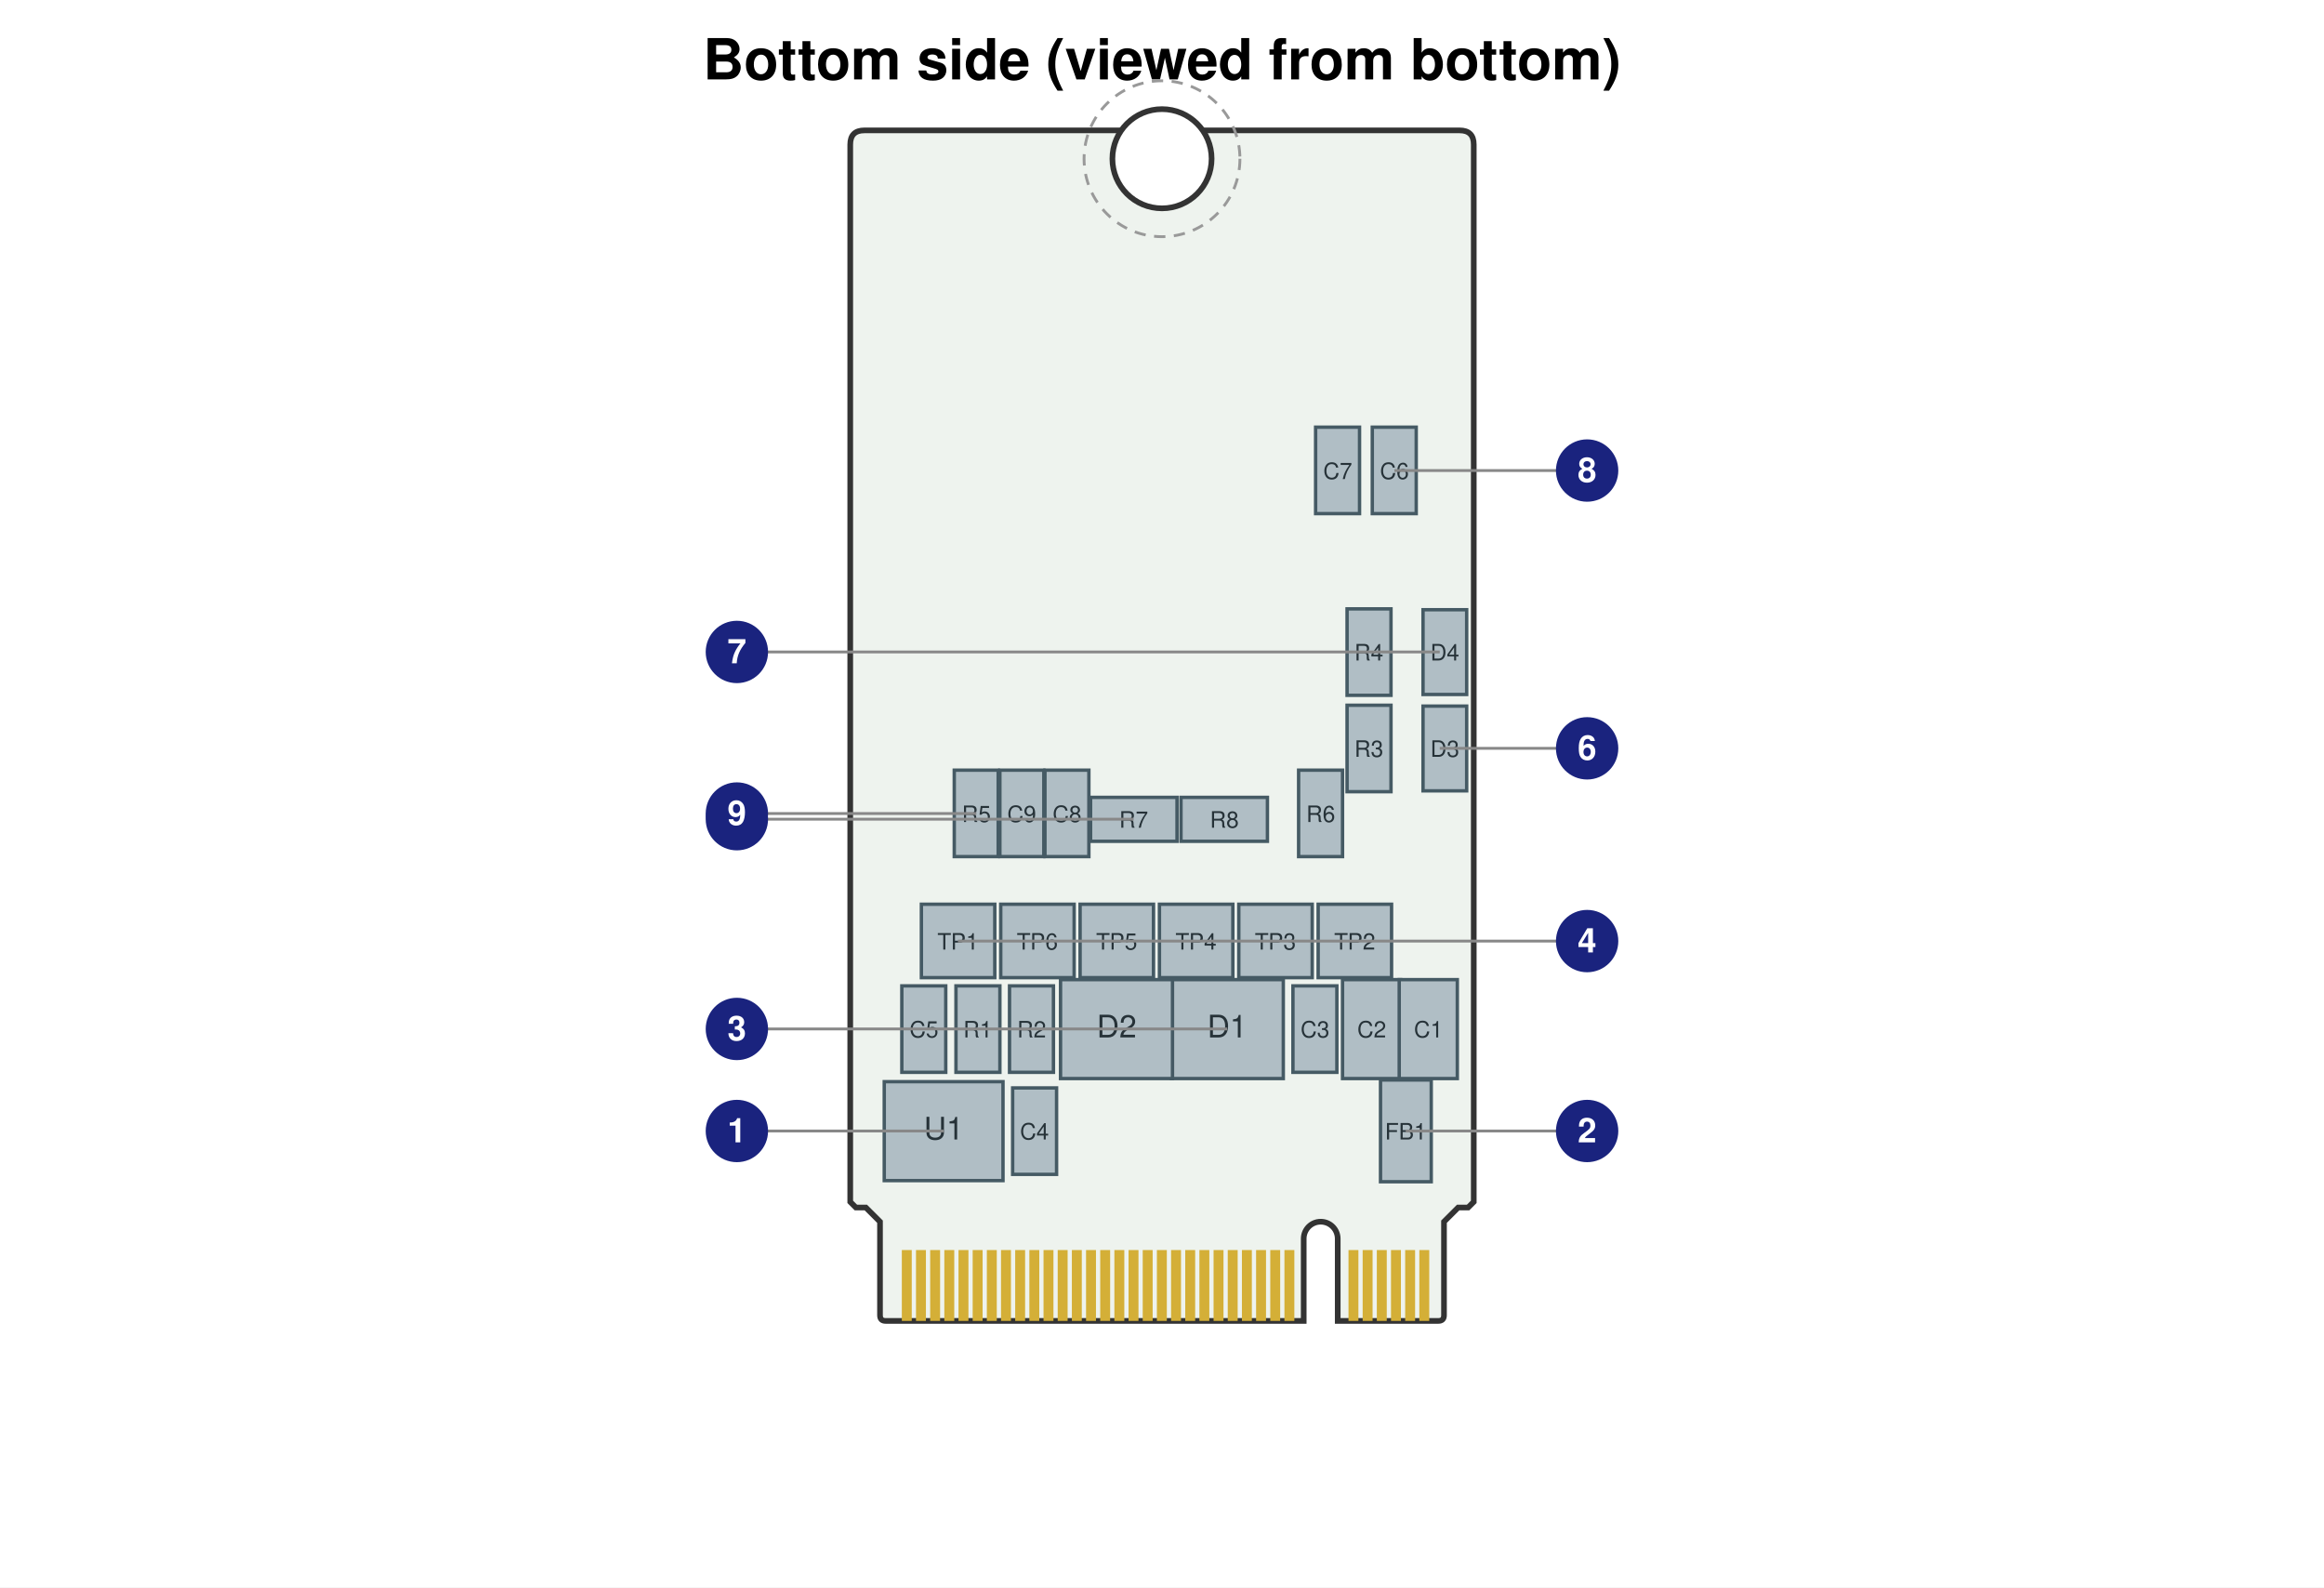
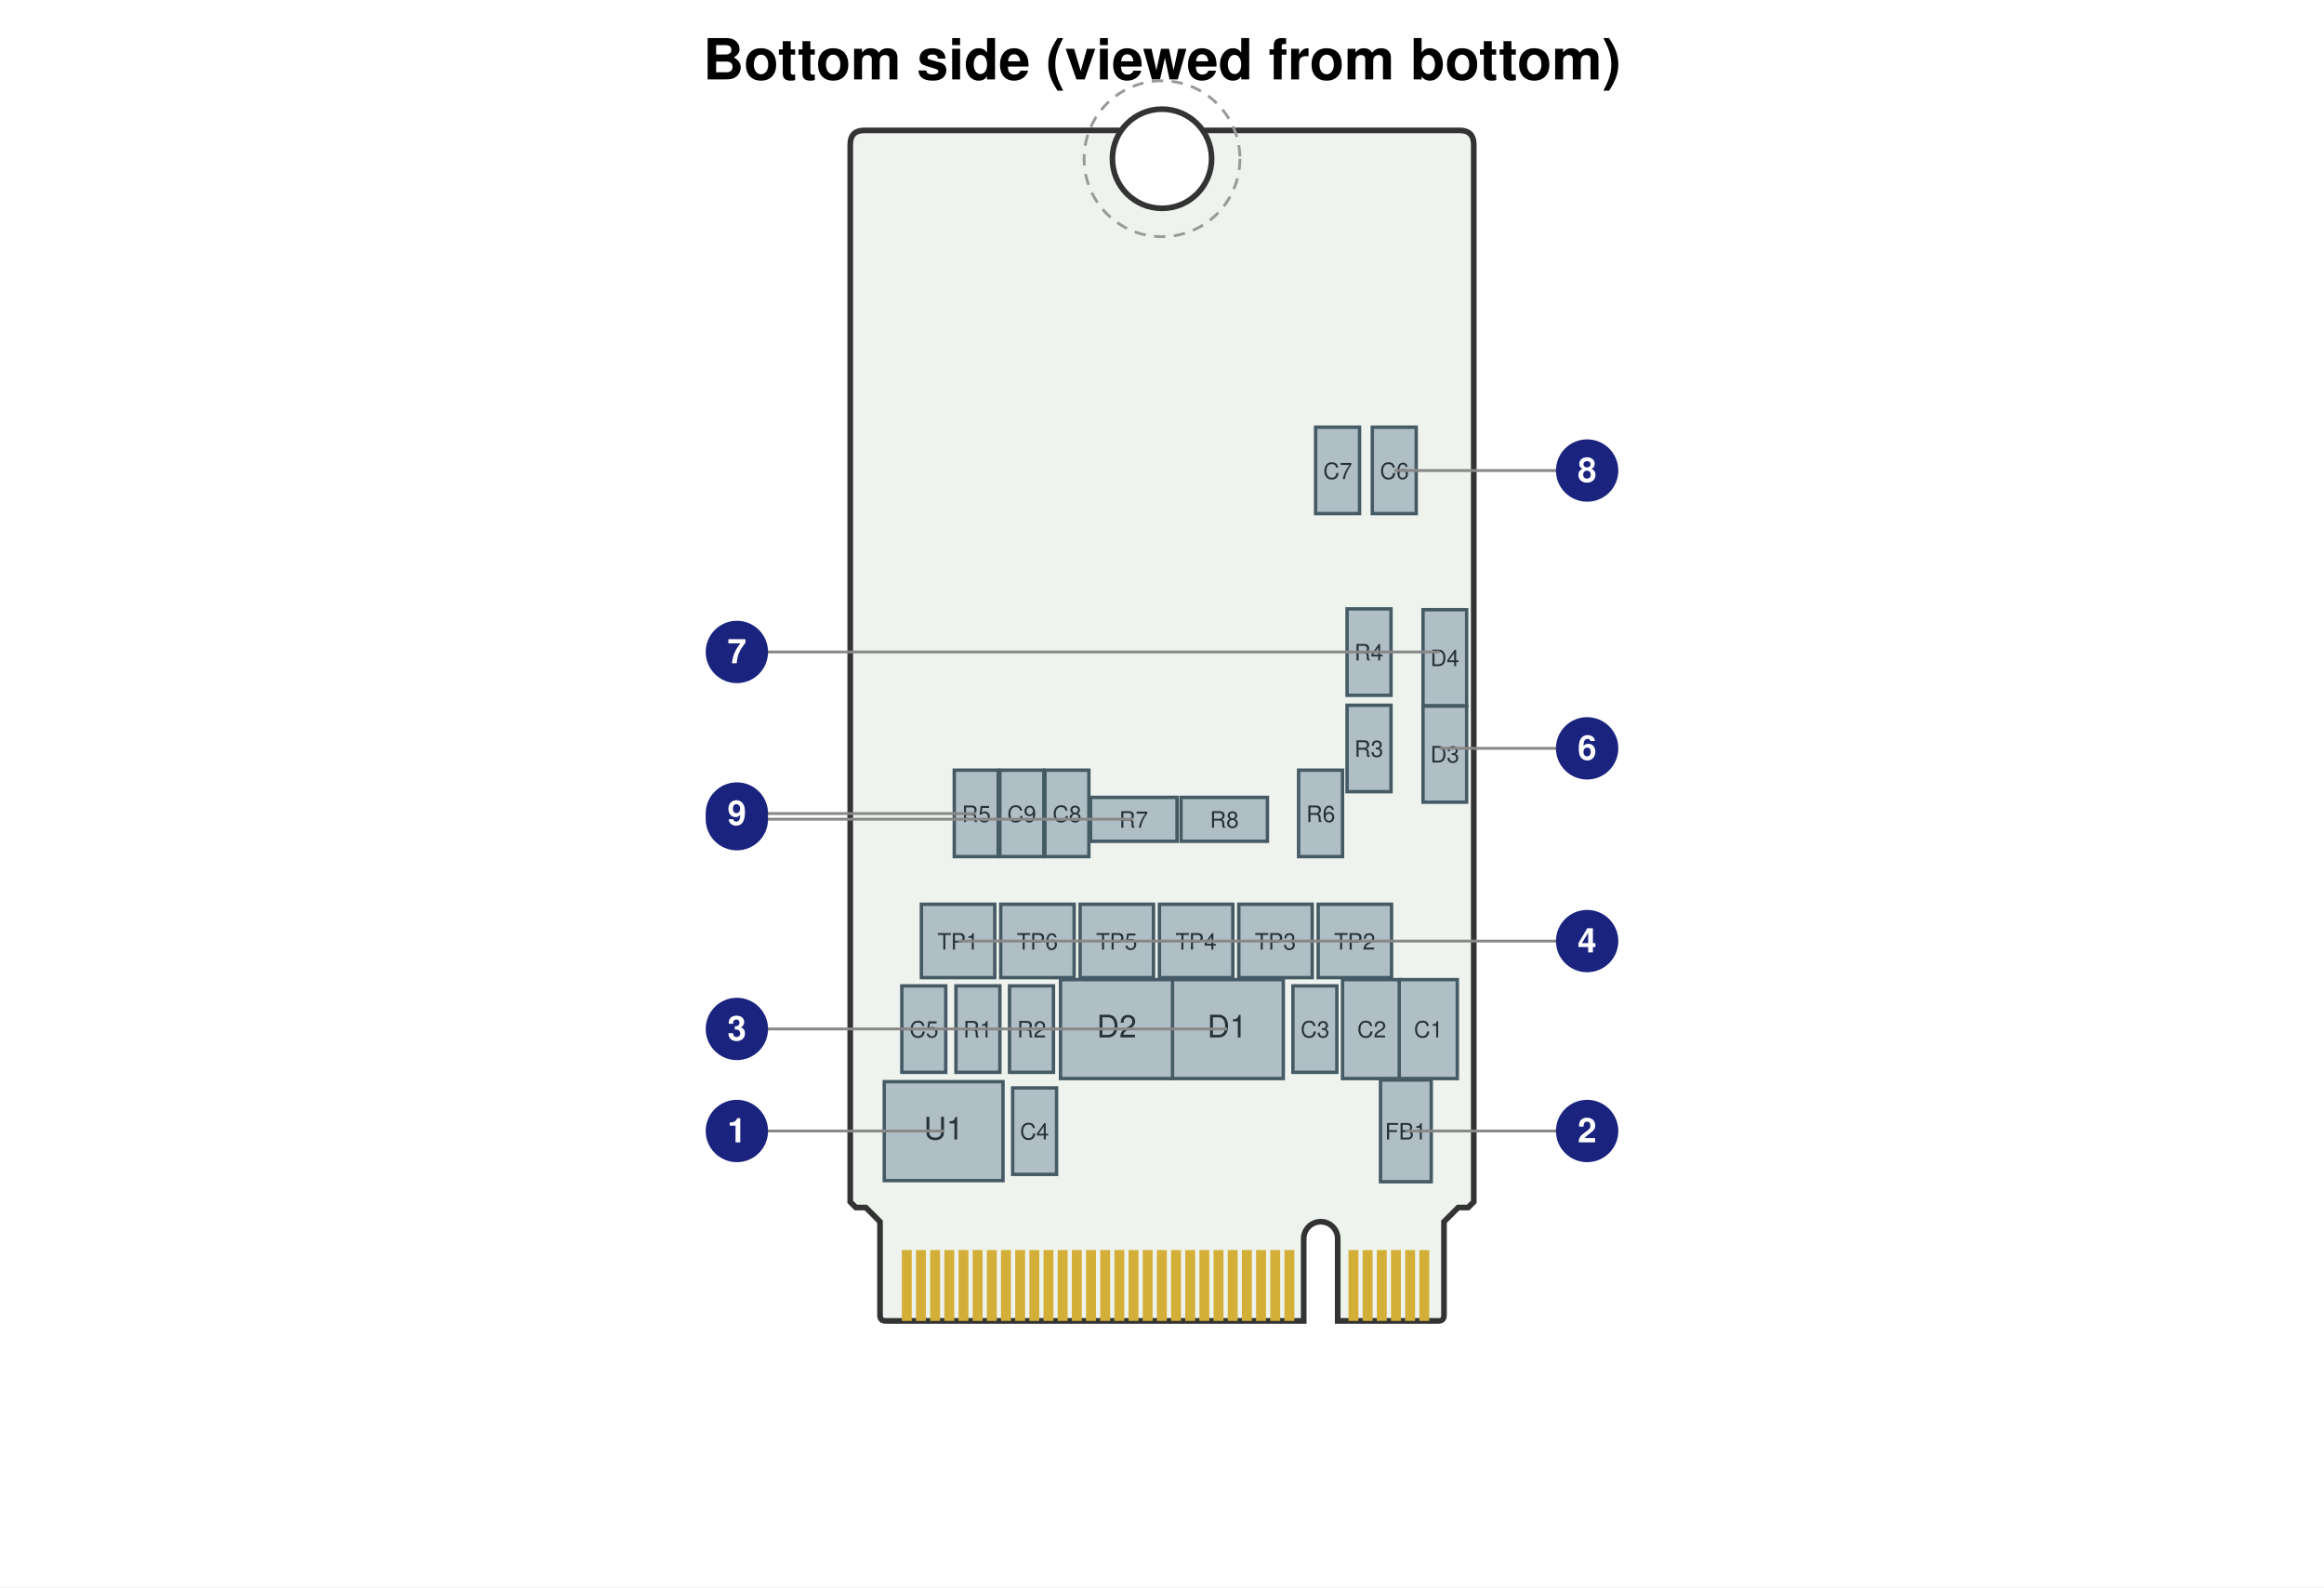
<svg xmlns="http://www.w3.org/2000/svg" width="820" height="560" viewBox="0 0 820 560" font-family="Helvetica,Arial,sans-serif">
  <rect width="820" height="560" fill="white" />
  <text x="410.0" y="28" text-anchor="middle" font-size="20" font-weight="bold">Bottom side (viewed from bottom)</text>
  <g transform="translate(300.0,46)">
    <path d="M 5.0,0.0 L 215.0,0.0 Q 220.0,0.0 220.0,5.0 L 220.0,378.0 L 218.0,380.0 L 214.5,380.0 L 209.5,385.0 L 209.5,418.0 Q 209.5,420.0 207.5,420.0 L 172.0,420.0 L 172.0,391.0 A 6.0 6.0 0 0 0 160.0,391.0 L 160.0,420.0 L 12.5,420.0 Q 10.5,420.0 10.5,418.0 L 10.5,385.0 L 5.5,380.0 L 2.0,380.0 L 0.0,378.0 L 0.0,5.0 Q 0.0,0.0 5.0,0.0 Z" fill="#eef3ee" stroke="#333" stroke-width="2" />
    <circle cx="110.0" cy="10.0" r="17.5" fill="white" stroke="#333" stroke-width="2" />
    <circle cx="110.0" cy="10.0" r="27.5" fill="none" stroke="#999" stroke-width="1" stroke-dasharray="4 3" />
    <rect x="18.2" y="395.0" width="3.5" height="25.0" fill="#d4af37" stroke="none" />
    <rect x="23.2" y="395.0" width="3.5" height="25.0" fill="#d4af37" stroke="none" />
    <rect x="28.2" y="395.0" width="3.5" height="25.0" fill="#d4af37" stroke="none" />
    <rect x="33.2" y="395.0" width="3.5" height="25.0" fill="#d4af37" stroke="none" />
    <rect x="38.2" y="395.0" width="3.5" height="25.0" fill="#d4af37" stroke="none" />
    <rect x="43.2" y="395.0" width="3.5" height="25.0" fill="#d4af37" stroke="none" />
    <rect x="48.2" y="395.0" width="3.5" height="25.0" fill="#d4af37" stroke="none" />
    <rect x="53.2" y="395.0" width="3.5" height="25.0" fill="#d4af37" stroke="none" />
    <rect x="58.2" y="395.0" width="3.5" height="25.0" fill="#d4af37" stroke="none" />
    <rect x="63.2" y="395.0" width="3.5" height="25.0" fill="#d4af37" stroke="none" />
    <rect x="68.2" y="395.0" width="3.5" height="25.0" fill="#d4af37" stroke="none" />
    <rect x="73.2" y="395.0" width="3.5" height="25.0" fill="#d4af37" stroke="none" />
    <rect x="78.2" y="395.0" width="3.5" height="25.0" fill="#d4af37" stroke="none" />
    <rect x="83.2" y="395.0" width="3.5" height="25.0" fill="#d4af37" stroke="none" />
    <rect x="88.2" y="395.0" width="3.5" height="25.0" fill="#d4af37" stroke="none" />
    <rect x="93.2" y="395.0" width="3.5" height="25.0" fill="#d4af37" stroke="none" />
    <rect x="98.2" y="395.0" width="3.5" height="25.0" fill="#d4af37" stroke="none" />
    <rect x="103.2" y="395.0" width="3.5" height="25.0" fill="#d4af37" stroke="none" />
    <rect x="108.2" y="395.0" width="3.5" height="25.0" fill="#d4af37" stroke="none" />
    <rect x="113.2" y="395.0" width="3.5" height="25.0" fill="#d4af37" stroke="none" />
    <rect x="118.2" y="395.0" width="3.5" height="25.0" fill="#d4af37" stroke="none" />
    <rect x="123.2" y="395.0" width="3.5" height="25.0" fill="#d4af37" stroke="none" />
    <rect x="128.2" y="395.0" width="3.5" height="25.0" fill="#d4af37" stroke="none" />
    <rect x="133.2" y="395.0" width="3.5" height="25.0" fill="#d4af37" stroke="none" />
    <rect x="138.2" y="395.0" width="3.5" height="25.0" fill="#d4af37" stroke="none" />
    <rect x="143.2" y="395.0" width="3.5" height="25.0" fill="#d4af37" stroke="none" />
    <rect x="148.2" y="395.0" width="3.5" height="25.0" fill="#d4af37" stroke="none" />
    <rect x="153.2" y="395.0" width="3.5" height="25.0" fill="#d4af37" stroke="none" />
    <rect x="175.8" y="395.0" width="3.5" height="25.0" fill="#d4af37" stroke="none" />
    <rect x="180.8" y="395.0" width="3.5" height="25.0" fill="#d4af37" stroke="none" />
    <rect x="185.8" y="395.0" width="3.5" height="25.0" fill="#d4af37" stroke="none" />
    <rect x="190.8" y="395.0" width="3.5" height="25.0" fill="#d4af37" stroke="none" />
    <rect x="195.8" y="395.0" width="3.5" height="25.0" fill="#d4af37" stroke="none" />
    <rect x="200.8" y="395.0" width="3.5" height="25.0" fill="#d4af37" stroke="none" />
    <rect x="37.3" y="301.8" width="15.5" height="30.5" fill="#b0bec5" stroke="#455a64" stroke-width="1.2" />
    <text x="45.0" y="320.0" text-anchor="middle" font-size="8" fill="#263238">R1</text>
    <rect x="68.7" y="225.7" width="15.5" height="30.5" fill="#b0bec5" stroke="#455a64" stroke-width="1.2" />
    <text x="76.5" y="244.0" text-anchor="middle" font-size="8" fill="#263238">C8</text>
    <rect x="175.3" y="168.8" width="15.5" height="30.5" fill="#b0bec5" stroke="#455a64" stroke-width="1.2" />
    <text x="183.0" y="187.0" text-anchor="middle" font-size="8" fill="#263238">R4</text>
    <rect x="116.7" y="235.3" width="30.5" height="15.5" fill="#b0bec5" stroke="#455a64" stroke-width="1.2" />
    <text x="132.0" y="246.0" text-anchor="middle" font-size="8" fill="#263238">R8</text>
    <rect x="52.8" y="225.7" width="15.5" height="30.5" fill="#b0bec5" stroke="#455a64" stroke-width="1.2" />
    <text x="60.5" y="244.0" text-anchor="middle" font-size="8" fill="#263238">C9</text>
    <rect x="173.7" y="299.6" width="20.5" height="34.9" fill="#b0bec5" stroke="#455a64" stroke-width="1.2" />
    <text x="184.0" y="320.0" text-anchor="middle" font-size="8" fill="#263238">C2</text>
    <rect x="36.7" y="225.7" width="15.5" height="30.5" fill="#b0bec5" stroke="#455a64" stroke-width="1.2" />
    <text x="44.5" y="244.0" text-anchor="middle" font-size="8" fill="#263238">R5</text>
    <rect x="156.2" y="301.8" width="15.5" height="30.5" fill="#b0bec5" stroke="#455a64" stroke-width="1.2" />
    <text x="164.0" y="320.0" text-anchor="middle" font-size="8" fill="#263238">C3</text>
    <rect x="165.1" y="273.0" width="25.9" height="25.9" fill="#b0bec5" stroke="#455a64" stroke-width="1.2" />
    <text x="178.0" y="289.0" text-anchor="middle" font-size="8" fill="#263238">TP2</text>
    <rect x="113.3" y="299.6" width="39.5" height="34.9" fill="#b0bec5" stroke="#455a64" stroke-width="1.2" />
    <text x="133.0" y="320.0" text-anchor="middle" font-size="11" fill="#263238">D1</text>
    <rect x="12.0" y="335.6" width="41.9" height="34.9" fill="#b0bec5" stroke="#455a64" stroke-width="1.2" />
    <text x="33.0" y="356.0" text-anchor="middle" font-size="11" fill="#263238">U1</text>
    <rect x="56.2" y="301.8" width="15.5" height="30.5" fill="#b0bec5" stroke="#455a64" stroke-width="1.2" />
    <text x="64.0" y="320.0" text-anchor="middle" font-size="8" fill="#263238">R2</text>
    <rect x="164.2" y="104.7" width="15.5" height="30.5" fill="#b0bec5" stroke="#455a64" stroke-width="1.2" />
    <text x="172.0" y="123.0" text-anchor="middle" font-size="8" fill="#263238">C7</text>
    <rect x="18.2" y="301.8" width="15.5" height="30.5" fill="#b0bec5" stroke="#455a64" stroke-width="1.2" />
    <text x="26.0" y="320.0" text-anchor="middle" font-size="8" fill="#263238">C5</text>
    <rect x="84.8" y="235.3" width="30.5" height="15.5" fill="#b0bec5" stroke="#455a64" stroke-width="1.2" />
    <text x="100.0" y="246.0" text-anchor="middle" font-size="8" fill="#263238">R7</text>
    <rect x="158.2" y="225.7" width="15.5" height="30.5" fill="#b0bec5" stroke="#455a64" stroke-width="1.2" />
    <text x="166.0" y="244.0" text-anchor="middle" font-size="8" fill="#263238">R6</text>
    <rect x="184.2" y="104.7" width="15.5" height="30.5" fill="#b0bec5" stroke="#455a64" stroke-width="1.2" />
    <text x="192.0" y="123.0" text-anchor="middle" font-size="8" fill="#263238">C6</text>
-     <rect x="202.1" y="169.1" width="15.4" height="29.9" fill="#b0bec5" stroke="#455a64" stroke-width="1.2" />
-     <text x="209.8" y="187.0" text-anchor="middle" font-size="8" fill="#263238">D4</text>
+     <rect x="202.1" y="169.1" width="15.4" height="33.9" fill="#b0bec5" stroke="#455a64" stroke-width="1.2" />
+     <text x="209.8" y="189.0" text-anchor="middle" font-size="8" fill="#263238">D4</text>
    <rect x="109.1" y="273.0" width="25.9" height="25.9" fill="#b0bec5" stroke="#455a64" stroke-width="1.2" />
    <text x="122.0" y="289.0" text-anchor="middle" font-size="8" fill="#263238">TP4</text>
    <rect x="74.2" y="299.6" width="39.5" height="34.9" fill="#b0bec5" stroke="#455a64" stroke-width="1.2" />
    <text x="94.0" y="320.0" text-anchor="middle" font-size="11" fill="#263238">D2</text>
    <rect x="53.1" y="273.0" width="25.9" height="25.9" fill="#b0bec5" stroke="#455a64" stroke-width="1.2" />
    <text x="66.0" y="289.0" text-anchor="middle" font-size="8" fill="#263238">TP6</text>
-     <rect x="202.1" y="203.1" width="15.4" height="29.9" fill="#b0bec5" stroke="#455a64" stroke-width="1.2" />
-     <text x="209.8" y="221.0" text-anchor="middle" font-size="8" fill="#263238">D3</text>
+     <rect x="202.1" y="203.1" width="15.4" height="33.9" fill="#b0bec5" stroke="#455a64" stroke-width="1.2" />
+     <text x="209.8" y="223.0" text-anchor="middle" font-size="8" fill="#263238">D3</text>
    <rect x="175.3" y="202.8" width="15.5" height="30.5" fill="#b0bec5" stroke="#455a64" stroke-width="1.2" />
    <text x="183.0" y="221.0" text-anchor="middle" font-size="8" fill="#263238">R3</text>
    <rect x="193.7" y="299.6" width="20.5" height="34.9" fill="#b0bec5" stroke="#455a64" stroke-width="1.2" />
    <text x="204.0" y="320.0" text-anchor="middle" font-size="8" fill="#263238">C1</text>
    <rect x="137.1" y="273.0" width="25.9" height="25.9" fill="#b0bec5" stroke="#455a64" stroke-width="1.2" />
    <text x="150.0" y="289.0" text-anchor="middle" font-size="8" fill="#263238">TP3</text>
    <rect x="81.1" y="273.0" width="25.9" height="25.9" fill="#b0bec5" stroke="#455a64" stroke-width="1.2" />
    <text x="94.0" y="289.0" text-anchor="middle" font-size="8" fill="#263238">TP5</text>
    <rect x="57.3" y="337.8" width="15.5" height="30.5" fill="#b0bec5" stroke="#455a64" stroke-width="1.2" />
    <text x="65.0" y="356.0" text-anchor="middle" font-size="8" fill="#263238">C4</text>
    <rect x="187.1" y="335.0" width="17.9" height="35.9" fill="#b0bec5" stroke="#455a64" stroke-width="1.2" />
    <text x="196.0" y="356.0" text-anchor="middle" font-size="8" fill="#263238">FB1</text>
    <rect x="25.1" y="273.0" width="25.9" height="25.9" fill="#b0bec5" stroke="#455a64" stroke-width="1.2" />
    <text x="38.0" y="289.0" text-anchor="middle" font-size="8" fill="#263238">TP1</text>
  </g>
  <line x1="333.0" y1="399" x2="260.0" y2="399" stroke="#888" stroke-width="1" />
  <circle cx="260.0" cy="399" r="11" fill="#1a237e" />
  <text x="260.0" y="403" text-anchor="middle" font-size="12" fill="white" font-weight="bold">1</text>
  <line x1="496" y1="399" x2="560.0" y2="399" stroke="#888" stroke-width="1" />
  <circle cx="560.0" cy="399" r="11" fill="#1a237e" />
  <text x="560.0" y="403" text-anchor="middle" font-size="12" fill="white" font-weight="bold">2</text>
  <line x1="433.0" y1="363" x2="260.0" y2="363" stroke="#888" stroke-width="1" />
  <circle cx="260.0" cy="363" r="11" fill="#1a237e" />
  <text x="260.0" y="367" text-anchor="middle" font-size="12" fill="white" font-weight="bold">3</text>
  <line x1="338.0" y1="332" x2="560.0" y2="332" stroke="#888" stroke-width="1" />
  <circle cx="560.0" cy="332" r="11" fill="#1a237e" />
  <text x="560.0" y="336" text-anchor="middle" font-size="12" fill="white" font-weight="bold">4</text>
  <line x1="400.0" y1="289" x2="260.0" y2="289" stroke="#888" stroke-width="1" />
  <circle cx="260.0" cy="289" r="11" fill="#1a237e" />
  <text x="260.0" y="293" text-anchor="middle" font-size="12" fill="white" font-weight="bold">5</text>
  <line x1="508.0" y1="264" x2="560.0" y2="264" stroke="#888" stroke-width="1" />
  <circle cx="560.0" cy="264" r="11" fill="#1a237e" />
  <text x="560.0" y="268" text-anchor="middle" font-size="12" fill="white" font-weight="bold">6</text>
  <line x1="508.0" y1="230" x2="260.0" y2="230" stroke="#888" stroke-width="1" />
  <circle cx="260.0" cy="230" r="11" fill="#1a237e" />
  <text x="260.0" y="234" text-anchor="middle" font-size="12" fill="white" font-weight="bold">7</text>
  <line x1="492.0" y1="166.0" x2="560.0" y2="166.0" stroke="#888" stroke-width="1" />
  <circle cx="560.0" cy="166.0" r="11" fill="#1a237e" />
  <text x="560.0" y="170.0" text-anchor="middle" font-size="12" fill="white" font-weight="bold">8</text>
  <line x1="344.5" y1="287" x2="260.0" y2="287" stroke="#888" stroke-width="1" />
  <circle cx="260.0" cy="287" r="11" fill="#1a237e" />
  <text x="260.0" y="291" text-anchor="middle" font-size="12" fill="white" font-weight="bold">9</text>
</svg>
